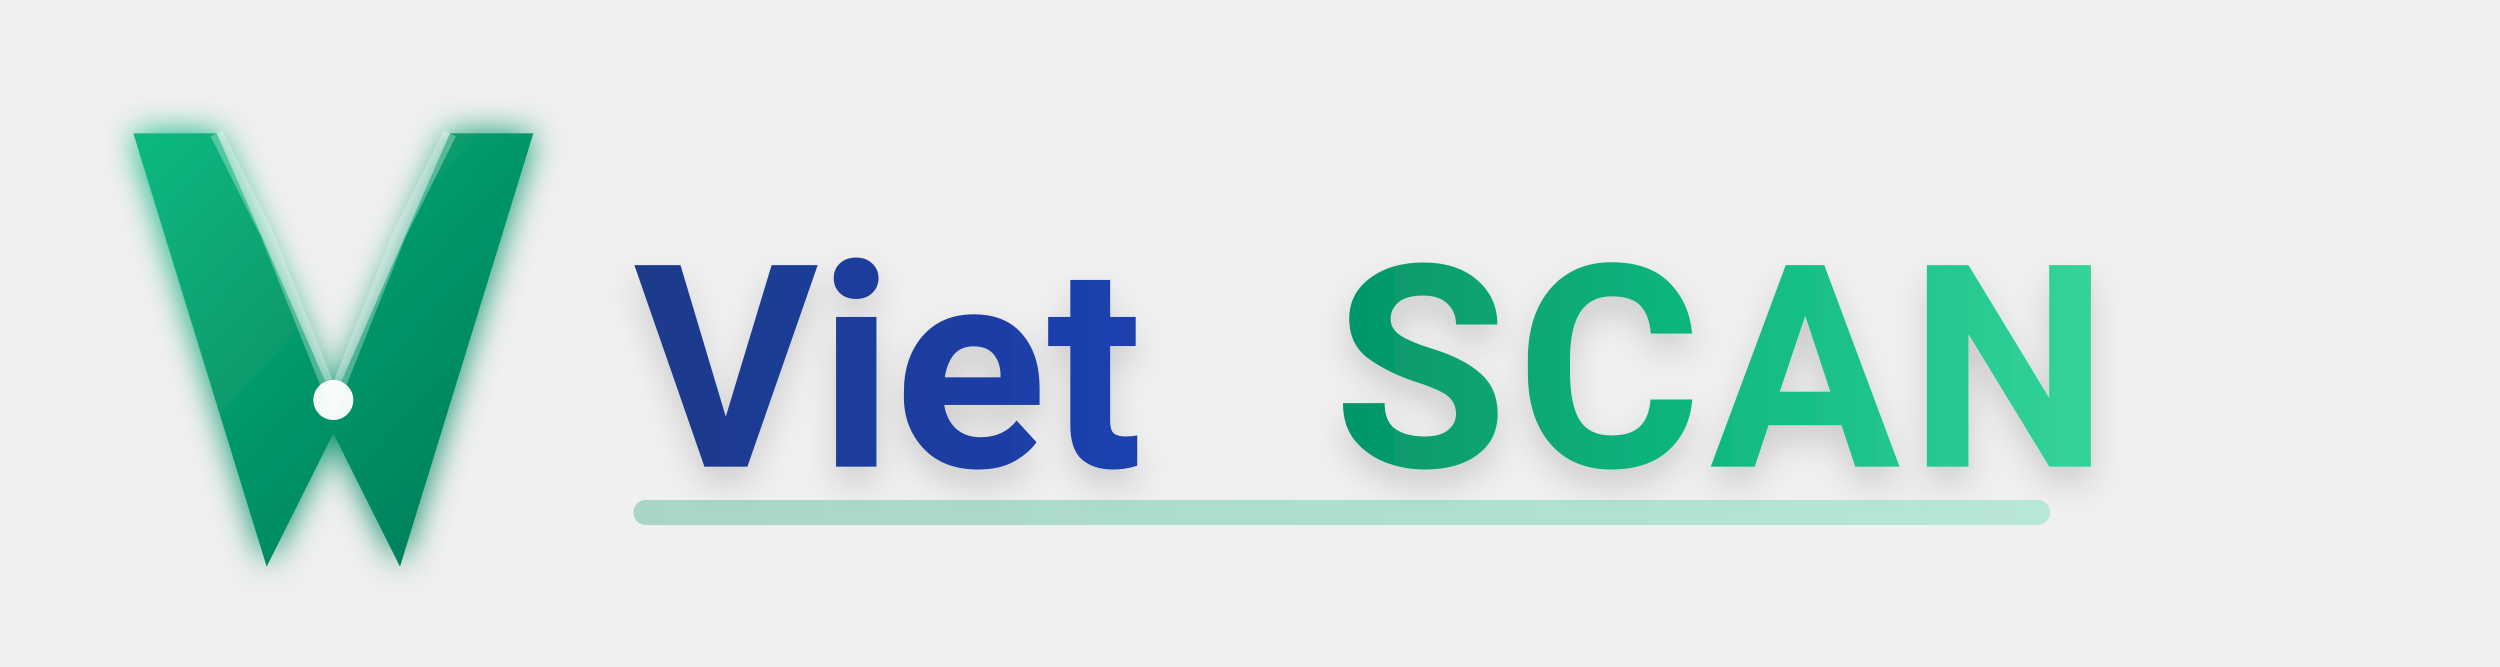
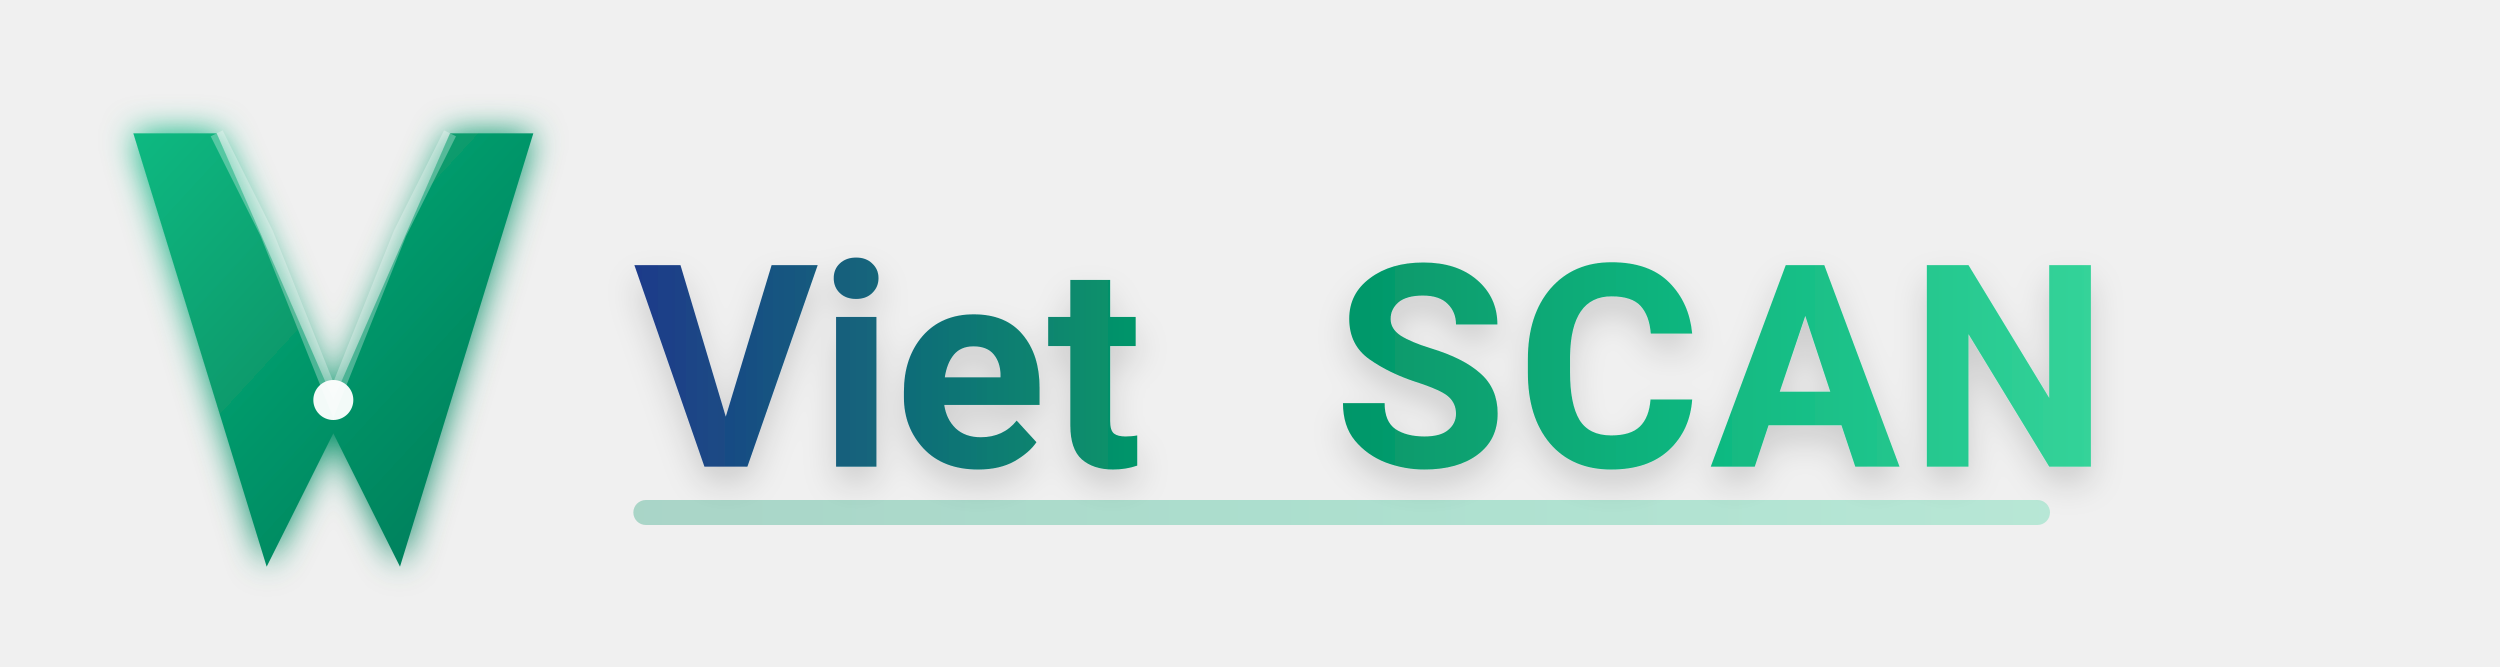
<svg xmlns="http://www.w3.org/2000/svg" width="150" height="40" viewBox="0 0 150 40">
  <defs>
    <linearGradient id="vGradient" x1="0%" y1="0%" x2="100%" y2="100%">
      <stop offset="0%" style="stop-color:#10b981;stop-opacity:1" />
      <stop offset="50%" style="stop-color:#059669;stop-opacity:1" />
      <stop offset="100%" style="stop-color:#047857;stop-opacity:1" />
    </linearGradient>
    <linearGradient id="vietGradient" x1="0%" y1="0%" x2="100%" y2="0%">
      <stop offset="0%" style="stop-color:#1e3a8a;stop-opacity:1" />
-       <stop offset="100%" style="stop-color:#1e40af;stop-opacity:1" />
+       <stop offset="100%" style="stop-color:#059669;stop-opacity:1" />
    </linearGradient>
    <linearGradient id="scanGradient" x1="0%" y1="0%" x2="100%" y2="0%">
      <stop offset="0%" style="stop-color:#059669;stop-opacity:1" />
      <stop offset="50%" style="stop-color:#10b981;stop-opacity:1" />
      <stop offset="100%" style="stop-color:#34d399;stop-opacity:1" />
    </linearGradient>
    <filter id="textShadow" x="-50%" y="-50%" width="200%" height="200%">
      <feDropShadow dx="0" dy="1" stdDeviation="1" flood-color="#000000" flood-opacity="0.15" />
    </filter>
    <filter id="vGlow" x="-50%" y="-50%" width="200%" height="200%">
      <feGaussianBlur stdDeviation="1" result="coloredBlur" />
      <feMerge>
        <feMergeNode in="coloredBlur" />
        <feMergeNode in="SourceGraphic" />
      </feMerge>
    </filter>
  </defs>
  <g transform="translate(8, 6)">
    <path d="M0 2 L8 28 L12 20 L16 28 L24 2 L19 2 L12 18 L5 2 Z" fill="url(#vGradient)" filter="url(#vGlow)" stroke="none" />
    <circle cx="12" cy="18" r="1.2" fill="#ffffff" opacity="0.95" />
    <path d="M5 2 L8 8 L12 18 L16 8 L19 2" fill="none" stroke="#ffffff" stroke-width="0.8" opacity="0.3" />
  </g>
  <g transform="translate(38, 12)">
    <text x="0" y="16" font-family="'Segoe UI', 'Roboto', Arial, sans-serif" font-size="17" font-weight="700" fill="url(#vietGradient)" filter="url(#textShadow)">Viet</text>
    <text x="42" y="16" font-family="'Segoe UI', 'Roboto', Arial, sans-serif" font-size="17" font-weight="700" fill="url(#scanGradient)" filter="url(#textShadow)" letter-spacing="0.5px">SCAN</text>
  </g>
  <g transform="translate(38, 30)">
    <rect x="0" y="0" width="85" height="1.5" fill="url(#scanGradient)" opacity="0.3" rx="0.75" />
  </g>
</svg>
